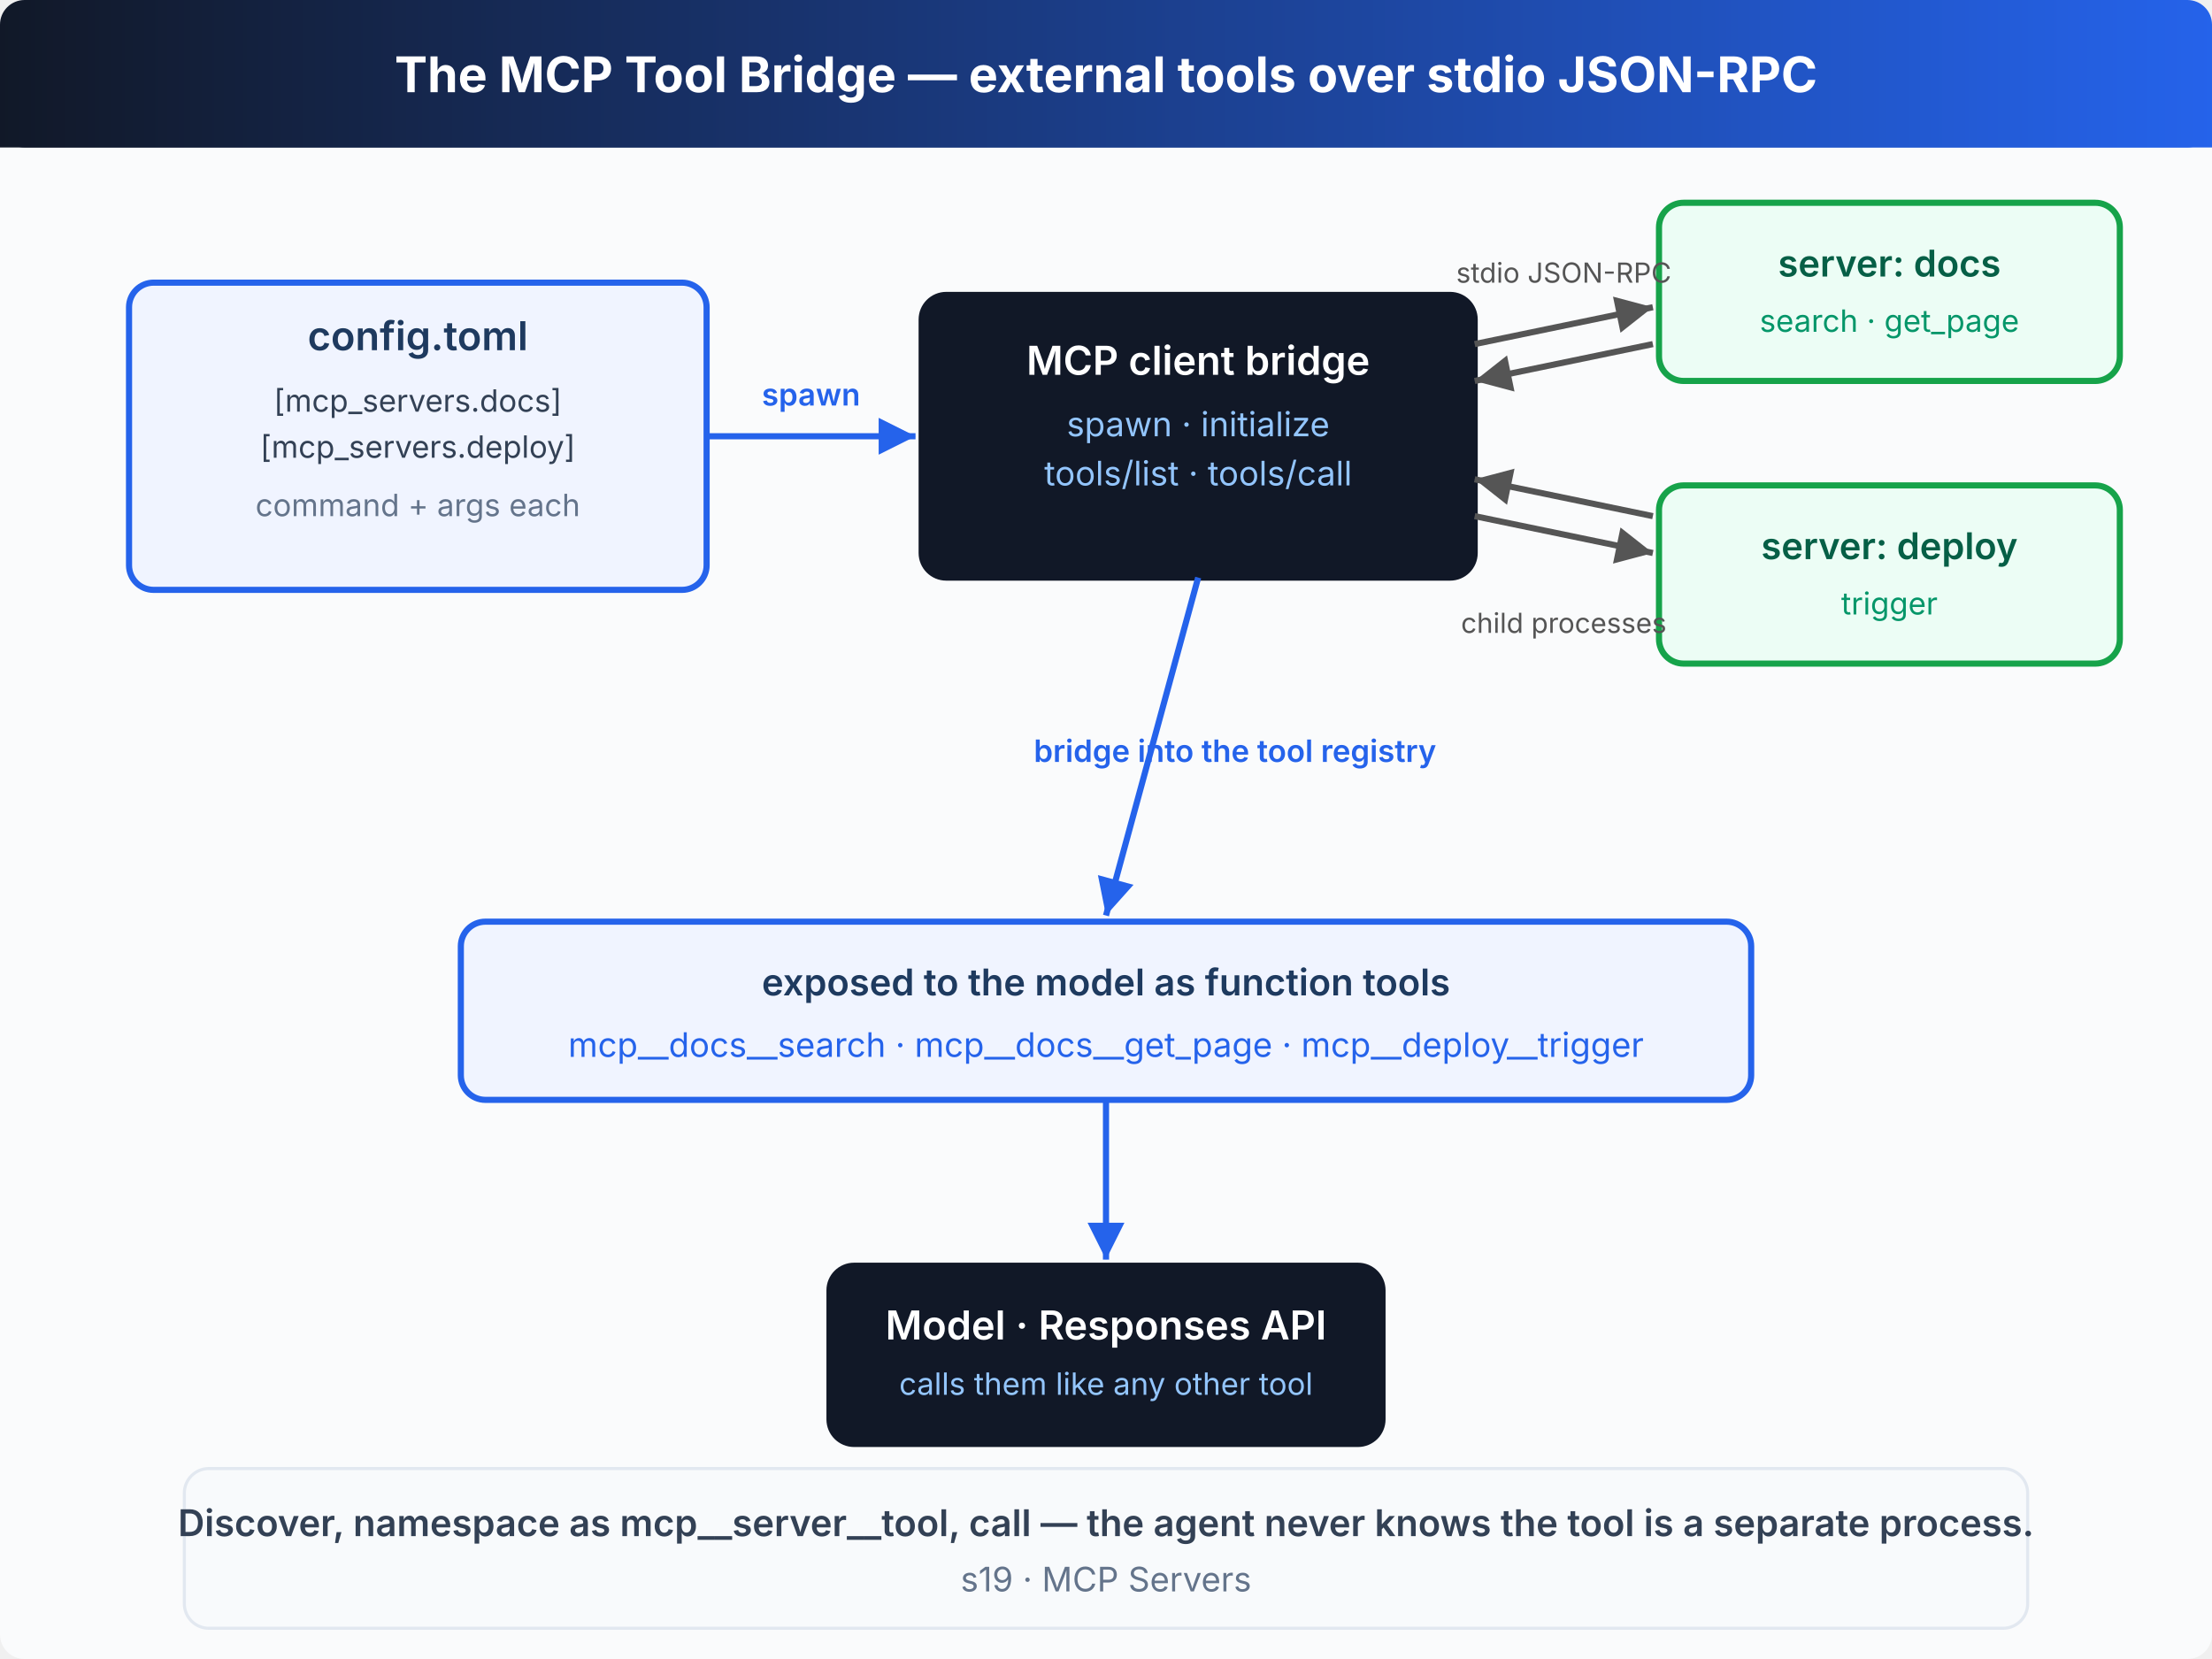
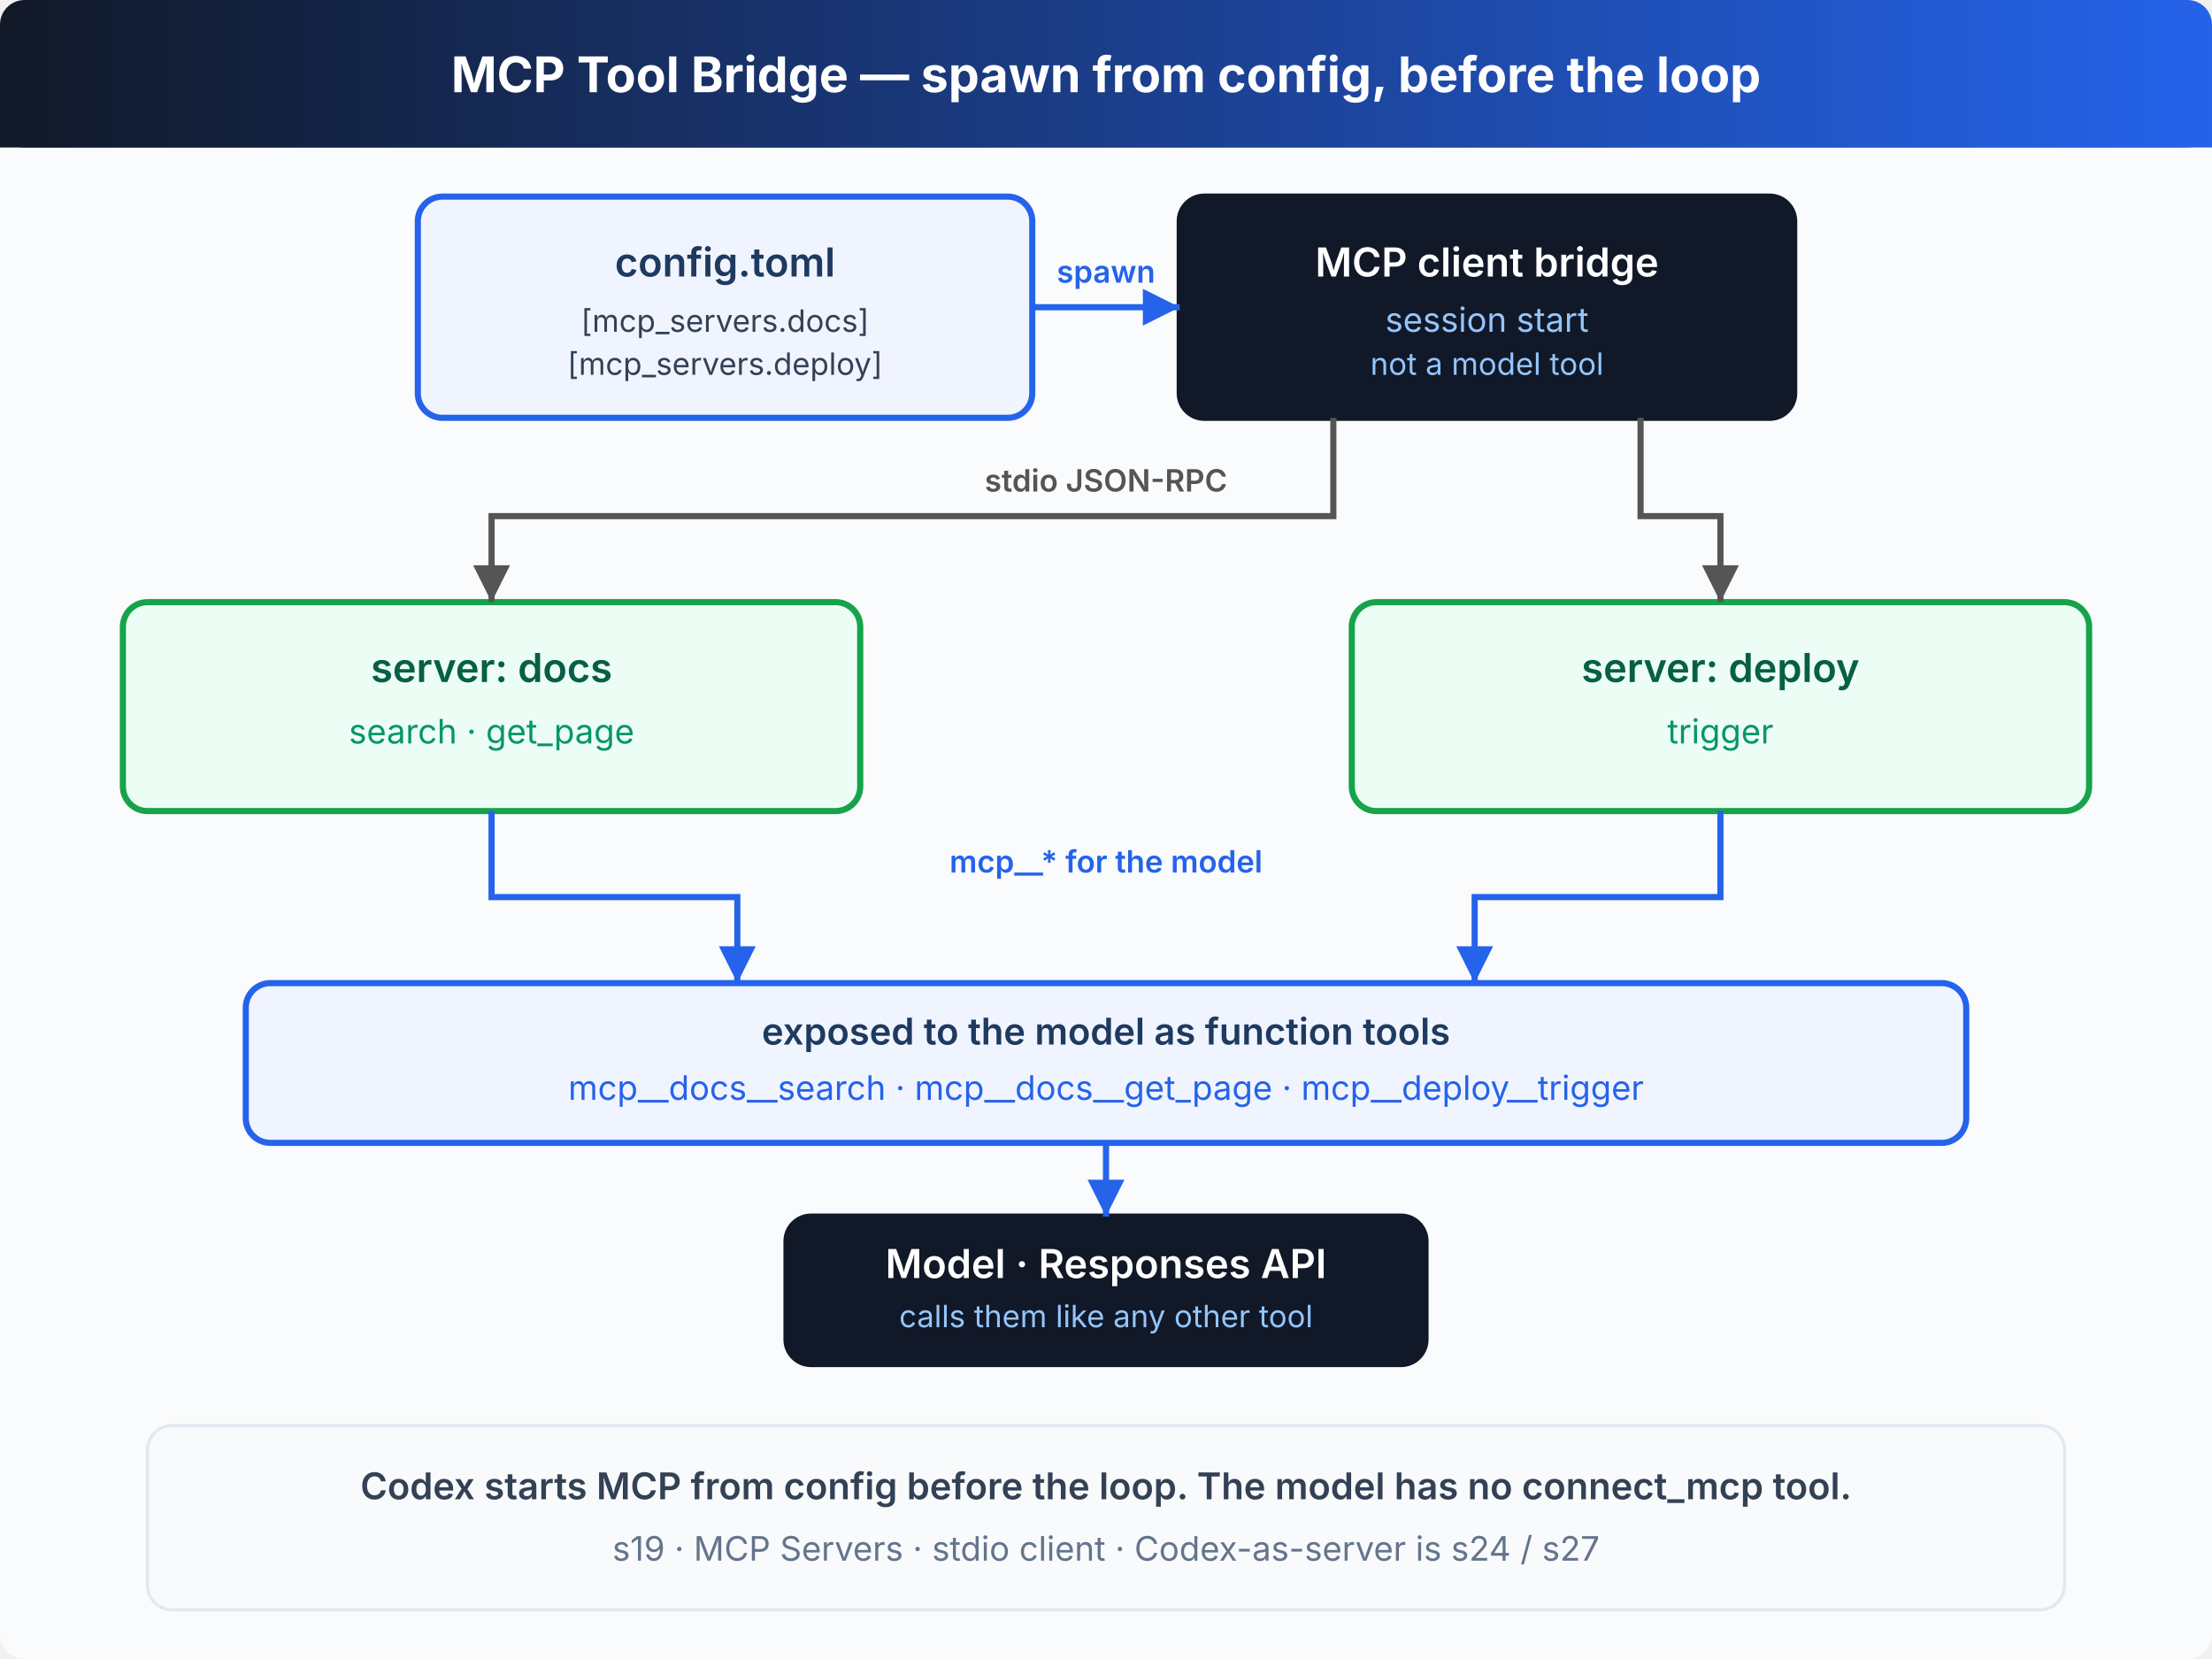
<svg xmlns="http://www.w3.org/2000/svg" viewBox="0 0 720 540" font-family="system-ui, -apple-system, sans-serif">
  <defs>
    <marker id="arrow" viewBox="0 0 10 10" refX="10" refY="5" markerWidth="6" markerHeight="6" orient="auto-start-reverse">
      <path d="M 0 0 L 10 5 L 0 10 z" fill="#555" />
    </marker>
    <marker id="arrow-blue" viewBox="0 0 10 10" refX="10" refY="5" markerWidth="6" markerHeight="6" orient="auto-start-reverse">
      <path d="M 0 0 L 10 5 L 0 10 z" fill="#2563eb" />
-     </marker>
-     <marker id="arrow-green" viewBox="0 0 10 10" refX="10" refY="5" markerWidth="6" markerHeight="6" orient="auto-start-reverse">
-       <path d="M 0 0 L 10 5 L 0 10 z" fill="#16a34a" />
    </marker>
    <linearGradient id="header" x1="0" y1="0" x2="1" y2="0">
      <stop offset="0%" stop-color="#111827" />
      <stop offset="100%" stop-color="#2563eb" />
    </linearGradient>
  </defs>
  <rect width="720" height="540" fill="#fafbfc" rx="8" />
  <rect x="0" y="0" width="720" height="48" fill="url(#header)" rx="8" />
  <rect x="0" y="40" width="720" height="8" fill="url(#header)" />
-   <text x="360" y="30" fill="#fff" font-size="16" font-weight="700" text-anchor="middle">The MCP Tool Bridge — external tools over stdio JSON-RPC</text>
-   <rect x="42" y="92" width="188" height="100" rx="8" fill="#f0f4ff" stroke="#2563eb" stroke-width="2" />
-   <text x="136" y="114" fill="#1e3a5f" font-size="13" font-weight="600" text-anchor="middle">config.toml</text>
-   <text x="136" y="134" fill="#334155" font-size="10" text-anchor="middle">[mcp_servers.docs]</text>
-   <text x="136" y="149" fill="#334155" font-size="10" text-anchor="middle">[mcp_servers.deploy]</text>
-   <text x="136" y="168" fill="#64748b" font-size="10" text-anchor="middle">command + args each</text>
-   <rect x="300" y="96" width="180" height="92" rx="8" fill="#111827" stroke="#111827" stroke-width="2" />
-   <text x="390" y="122" fill="#fff" font-size="13" font-weight="600" text-anchor="middle">MCP client bridge</text>
-   <text x="390" y="142" fill="#93c5fd" font-size="11" text-anchor="middle">spawn · initialize</text>
-   <text x="390" y="158" fill="#93c5fd" font-size="11" text-anchor="middle">tools/list · tools/call</text>
-   <rect x="540" y="66" width="150" height="58" rx="8" fill="#ecfdf5" stroke="#16a34a" stroke-width="2" />
-   <text x="615" y="90" fill="#065f46" font-size="12" font-weight="600" text-anchor="middle">server: docs</text>
-   <text x="615" y="108" fill="#059669" font-size="10" text-anchor="middle">search · get_page</text>
-   <rect x="540" y="158" width="150" height="58" rx="8" fill="#ecfdf5" stroke="#16a34a" stroke-width="2" />
-   <text x="615" y="182" fill="#065f46" font-size="12" font-weight="600" text-anchor="middle">server: deploy</text>
-   <text x="615" y="200" fill="#059669" font-size="10" text-anchor="middle">trigger</text>
-   <line x1="230" y1="142" x2="298" y2="142" stroke="#2563eb" stroke-width="2" marker-end="url(#arrow-blue)" />
-   <text x="264" y="132" fill="#2563eb" font-size="10" font-weight="600" text-anchor="middle">spawn</text>
-   <line x1="480" y1="112" x2="538" y2="100" stroke="#555" stroke-width="2" marker-end="url(#arrow)" />
-   <line x1="538" y1="112" x2="480" y2="124" stroke="#555" stroke-width="2" marker-end="url(#arrow)" />
-   <text x="509" y="92" fill="#555" font-size="9" text-anchor="middle">stdio JSON-RPC</text>
-   <line x1="480" y1="168" x2="538" y2="180" stroke="#555" stroke-width="2" marker-end="url(#arrow)" />
-   <line x1="538" y1="168" x2="480" y2="156" stroke="#555" stroke-width="2" marker-end="url(#arrow)" />
-   <text x="509" y="206" fill="#555" font-size="9" text-anchor="middle">child processes</text>
-   <rect x="150" y="300" width="420" height="58" rx="8" fill="#f0f4ff" stroke="#2563eb" stroke-width="2" />
-   <text x="360" y="324" fill="#1e3a5f" font-size="12" font-weight="600" text-anchor="middle">exposed to the model as function tools</text>
-   <text x="360" y="344" fill="#2563eb" font-size="11" text-anchor="middle">mcp__docs__search · mcp__docs__get_page · mcp__deploy__trigger</text>
-   <rect x="270" y="412" width="180" height="58" rx="8" fill="#111827" stroke="#111827" stroke-width="2" />
-   <text x="360" y="436" fill="#fff" font-size="13" font-weight="600" text-anchor="middle">Model · Responses API</text>
-   <text x="360" y="454" fill="#93c5fd" font-size="10" text-anchor="middle">calls them like any other tool</text>
-   <line x1="390" y1="188" x2="360" y2="298" stroke="#2563eb" stroke-width="2" marker-end="url(#arrow-blue)" />
-   <text x="402" y="248" fill="#2563eb" font-size="10" font-weight="600" text-anchor="middle">bridge into the tool registry</text>
-   <line x1="360" y1="358" x2="360" y2="410" stroke="#2563eb" stroke-width="2" marker-end="url(#arrow-blue)" />
-   <rect x="60" y="478" width="600" height="52" rx="8" fill="#f8fafc" stroke="#e2e8f0" />
-   <text x="360" y="500" fill="#334155" font-size="12" font-weight="600" text-anchor="middle">Discover, namespace as mcp__server__tool, call — the agent never knows the tool is a separate process.</text>
-   <text x="360" y="518" fill="#64748b" font-size="11" text-anchor="middle">s19 · MCP Servers</text>
+   <text x="360" y="30" fill="#fff" font-size="16" font-weight="700" text-anchor="middle">MCP Tool Bridge — spawn from config, before the loop</text>
+   <rect x="136" y="64" width="200" height="72" rx="8" fill="#f0f4ff" stroke="#2563eb" stroke-width="2" />
+   <text x="236" y="90" fill="#1e3a5f" font-size="13" font-weight="600" text-anchor="middle">config.toml</text>
+   <text x="236" y="108" fill="#334155" font-size="10" text-anchor="middle">[mcp_servers.docs]</text>
+   <text x="236" y="122" fill="#334155" font-size="10" text-anchor="middle">[mcp_servers.deploy]</text>
+   <rect x="384" y="64" width="200" height="72" rx="8" fill="#111827" stroke="#111827" stroke-width="2" />
+   <text x="484" y="90" fill="#fff" font-size="13" font-weight="600" text-anchor="middle">MCP client bridge</text>
+   <text x="484" y="108" fill="#93c5fd" font-size="11" text-anchor="middle">session start</text>
+   <text x="484" y="122" fill="#93c5fd" font-size="10" text-anchor="middle">not a model tool</text>
+   <path d="M 336 100 L 384 100" fill="none" stroke="#2563eb" stroke-width="2" marker-end="url(#arrow-blue)" />
+   <text x="360" y="92" fill="#2563eb" font-size="10" font-weight="600" text-anchor="middle">spawn</text>
+   <rect x="40" y="196" width="240" height="68" rx="8" fill="#ecfdf5" stroke="#16a34a" stroke-width="2" />
+   <text x="160" y="222" fill="#065f46" font-size="13" font-weight="600" text-anchor="middle">server: docs</text>
+   <text x="160" y="242" fill="#059669" font-size="11" text-anchor="middle">search · get_page</text>
+   <rect x="440" y="196" width="240" height="68" rx="8" fill="#ecfdf5" stroke="#16a34a" stroke-width="2" />
+   <text x="560" y="222" fill="#065f46" font-size="13" font-weight="600" text-anchor="middle">server: deploy</text>
+   <text x="560" y="242" fill="#059669" font-size="11" text-anchor="middle">trigger</text>
+   <path d="M 434 136 L 434 168 L 160 168 L 160 196" fill="none" stroke="#555" stroke-width="2" marker-end="url(#arrow)" />
+   <path d="M 534 136 L 534 168 L 560 168 L 560 196" fill="none" stroke="#555" stroke-width="2" marker-end="url(#arrow)" />
+   <text x="360" y="160" fill="#555" font-size="10" font-weight="600" text-anchor="middle">stdio JSON-RPC</text>
+   <rect x="80" y="320" width="560" height="52" rx="8" fill="#f0f4ff" stroke="#2563eb" stroke-width="2" />
+   <text x="360" y="340" fill="#1e3a5f" font-size="12" font-weight="600" text-anchor="middle">exposed to the model as function tools</text>
+   <text x="360" y="358" fill="#2563eb" font-size="11" text-anchor="middle">mcp__docs__search · mcp__docs__get_page · mcp__deploy__trigger</text>
+   <path d="M 160 264 L 160 292 L 240 292 L 240 320" fill="none" stroke="#2563eb" stroke-width="2" marker-end="url(#arrow-blue)" />
+   <path d="M 560 264 L 560 292 L 480 292 L 480 320" fill="none" stroke="#2563eb" stroke-width="2" marker-end="url(#arrow-blue)" />
+   <text x="360" y="284" fill="#2563eb" font-size="10" font-weight="600" text-anchor="middle">mcp__* for the model</text>
+   <rect x="256" y="396" width="208" height="48" rx="8" fill="#111827" stroke="#111827" stroke-width="2" />
+   <text x="360" y="416" fill="#fff" font-size="13" font-weight="600" text-anchor="middle">Model · Responses API</text>
+   <text x="360" y="432" fill="#93c5fd" font-size="10" text-anchor="middle">calls them like any other tool</text>
+   <path d="M 360 372 L 360 396" fill="none" stroke="#2563eb" stroke-width="2" marker-end="url(#arrow-blue)" />
+   <rect x="48" y="464" width="624" height="60" rx="8" fill="#f8fafc" stroke="#e2e8f0" />
+   <text x="360" y="488" fill="#334155" font-size="12" font-weight="600" text-anchor="middle">Codex starts MCP from config before the loop. The model has no connect_mcp tool.</text>
+   <text x="360" y="508" fill="#64748b" font-size="11" text-anchor="middle">s19 · MCP Servers  ·  stdio client  ·  Codex-as-server is s24 / s27</text>
</svg>
